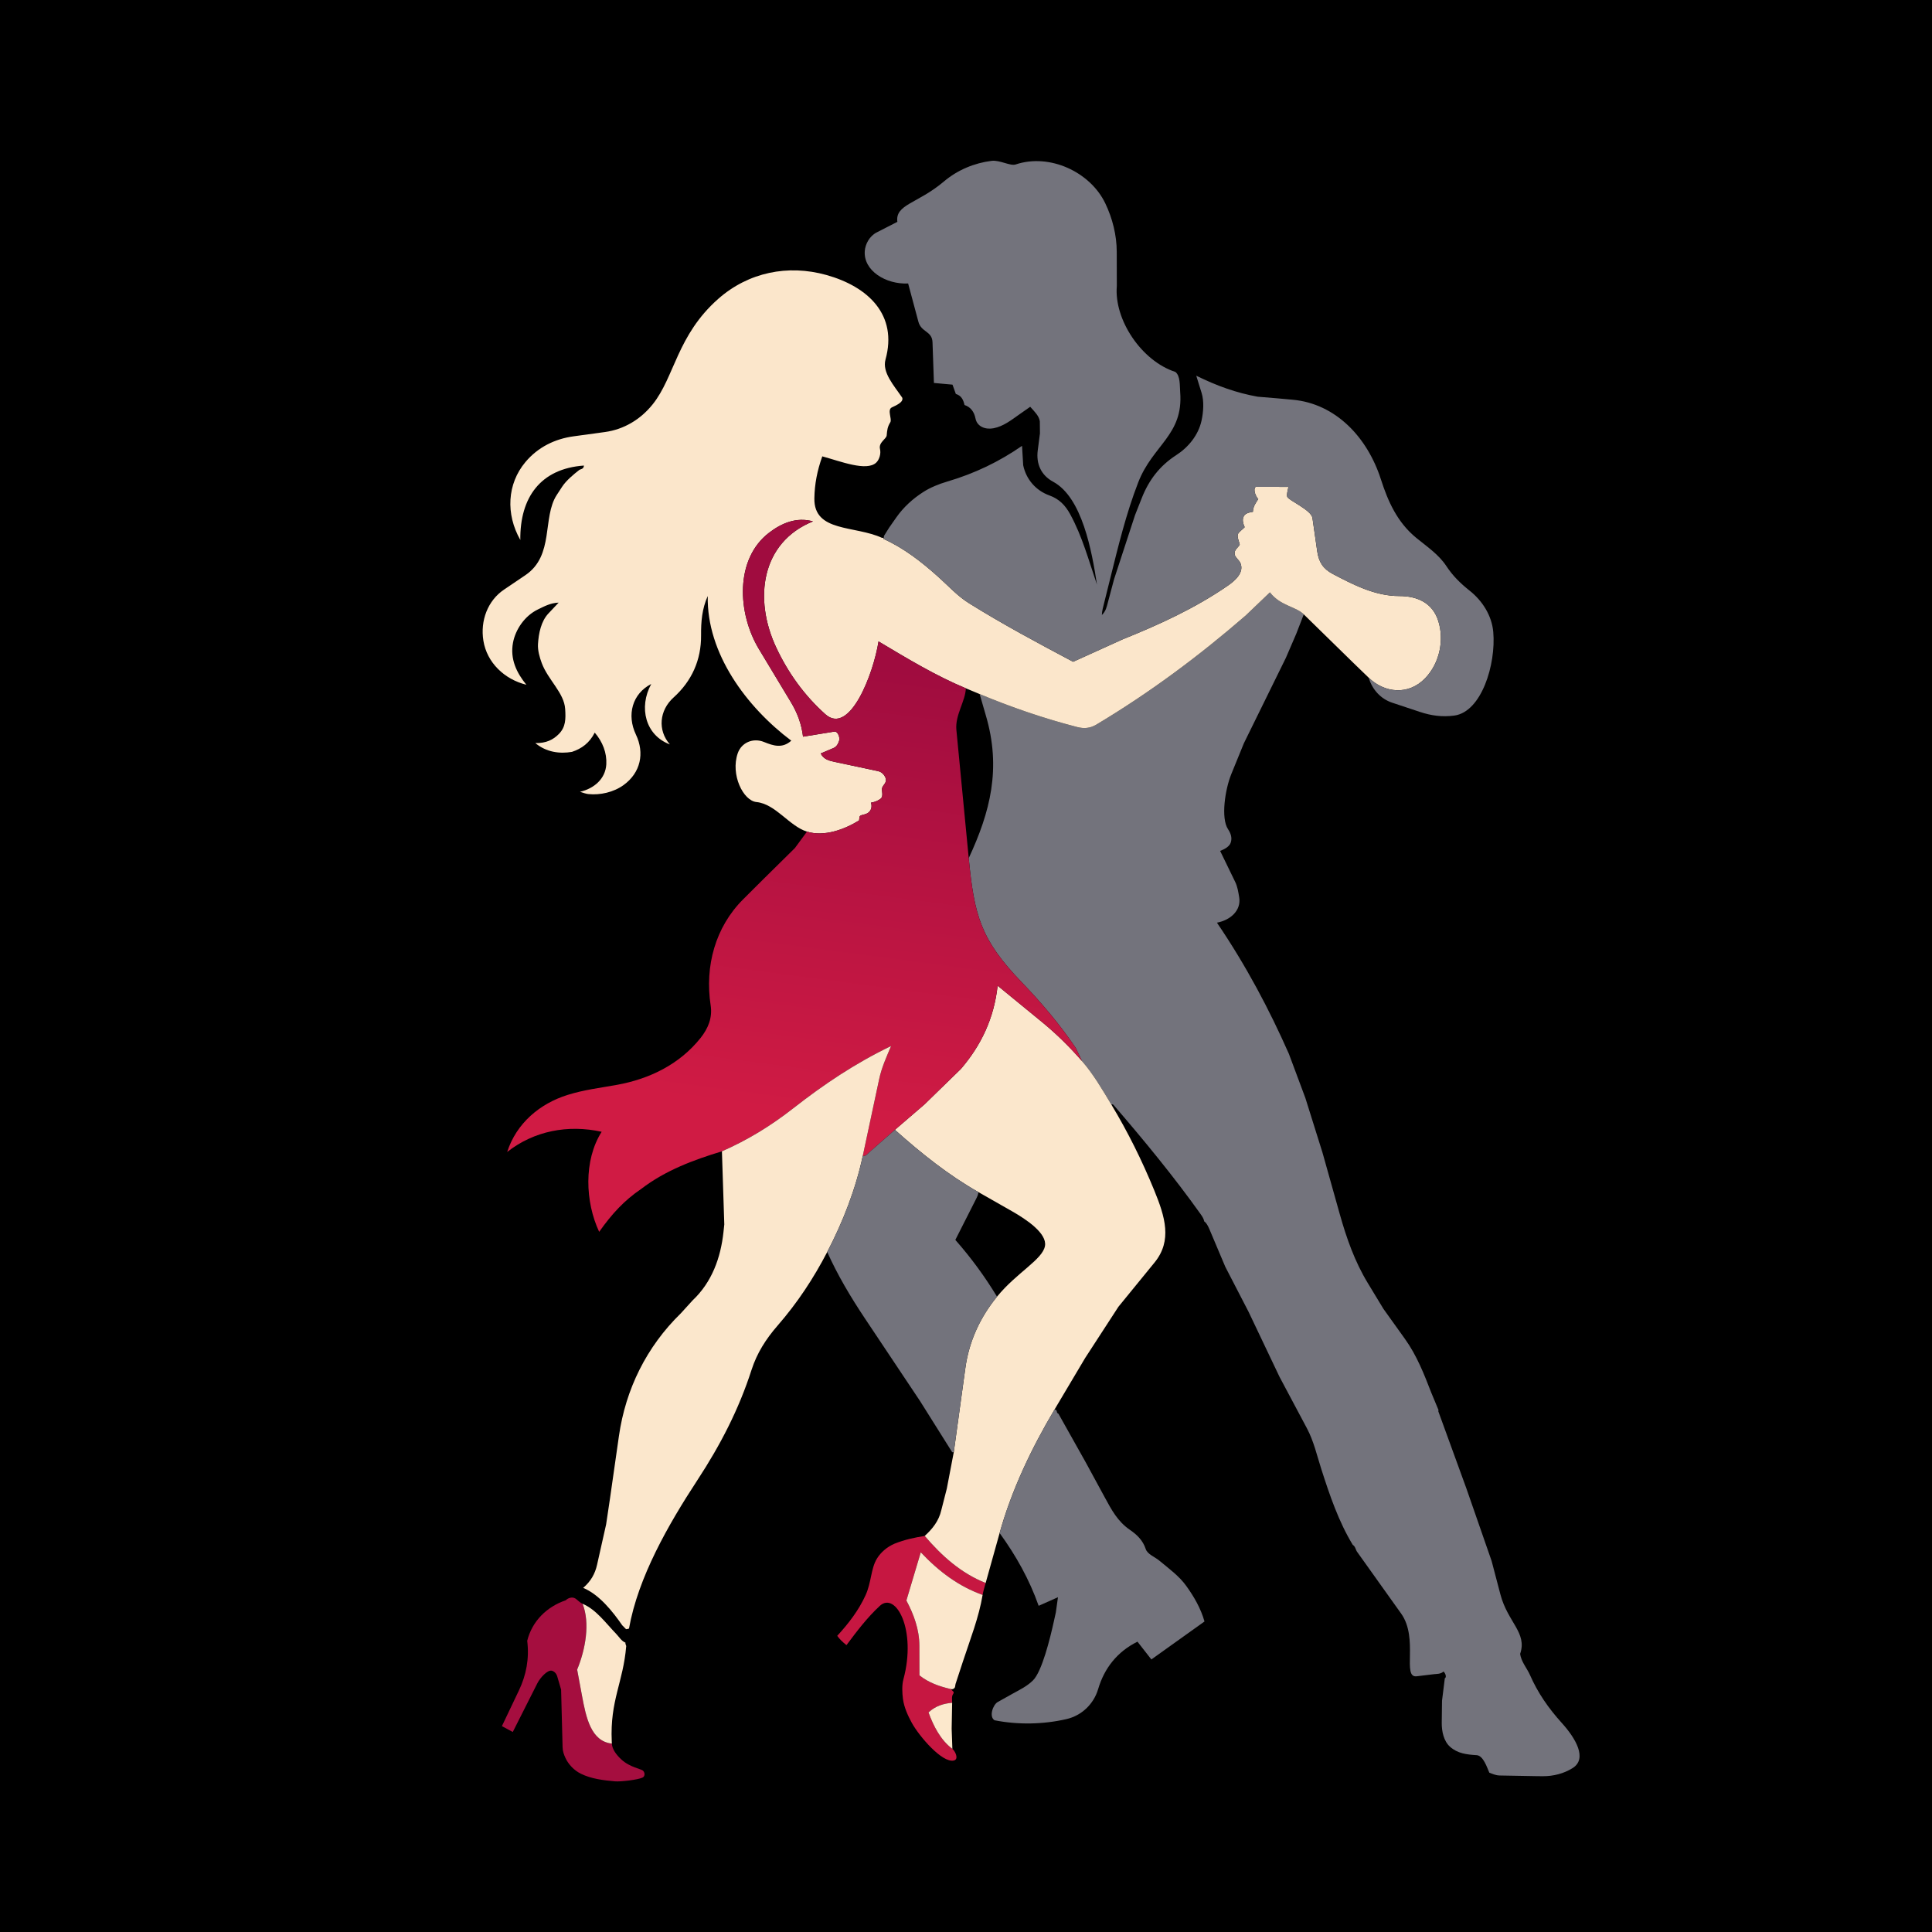
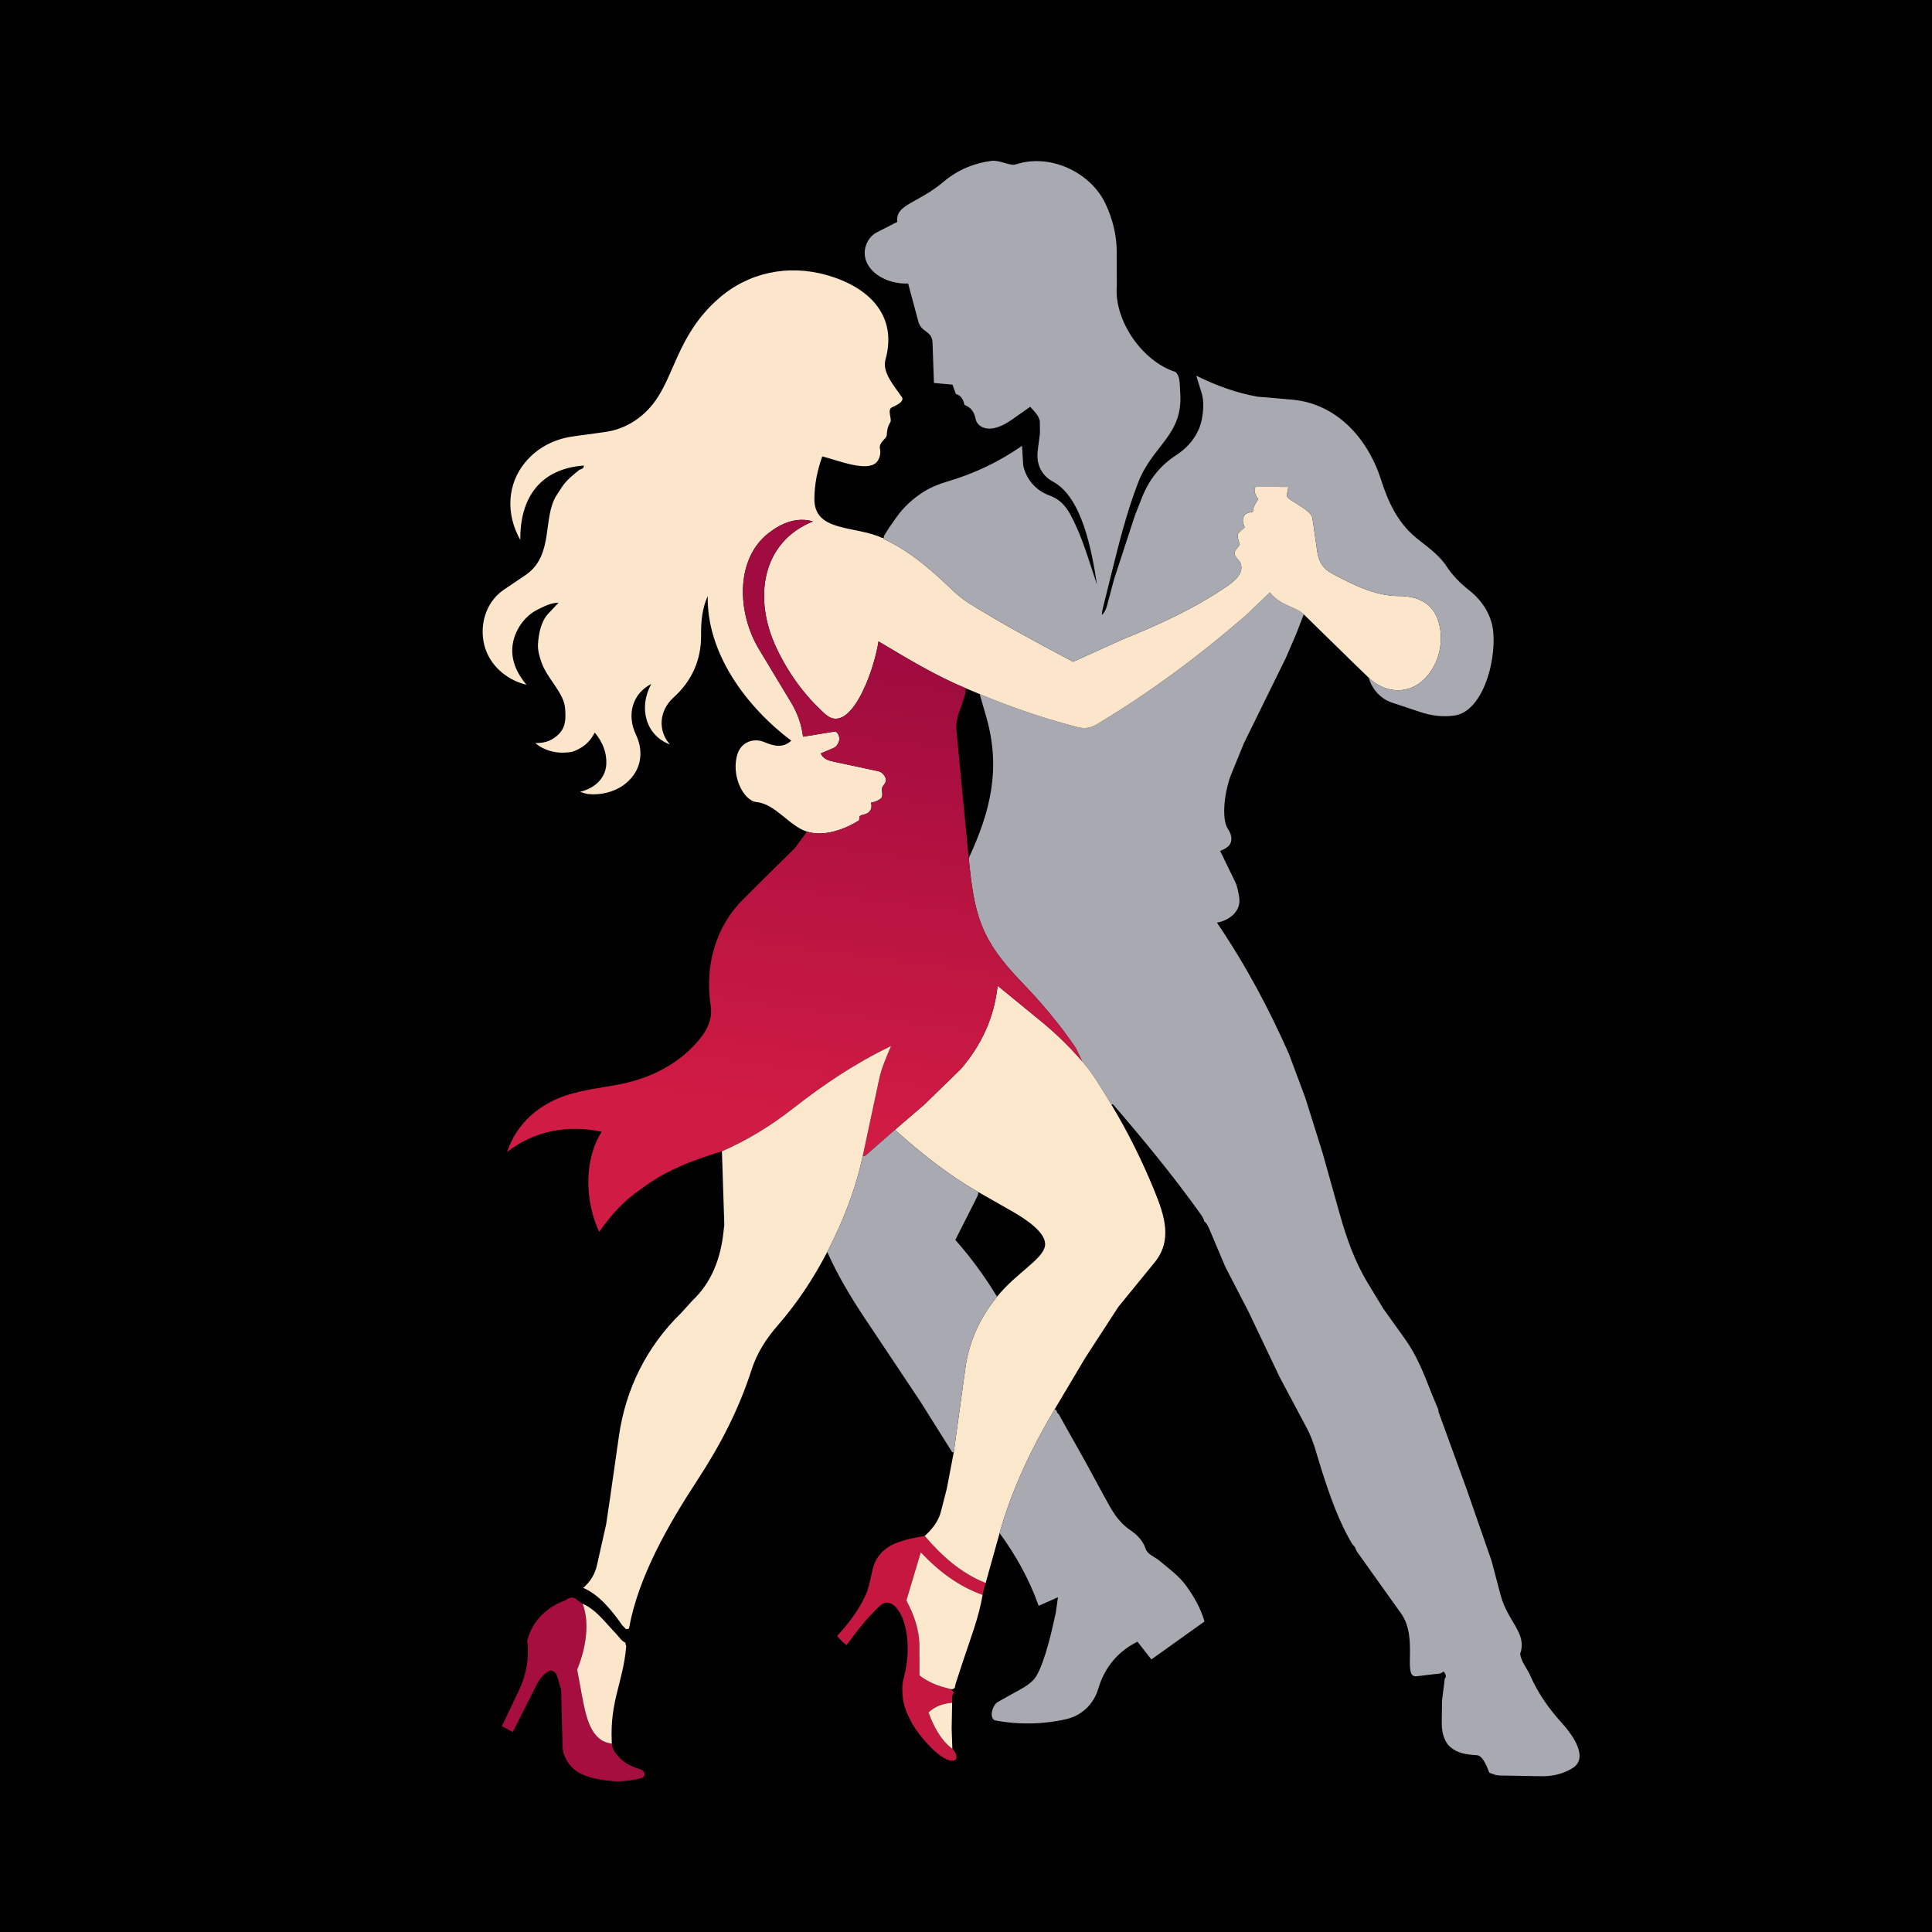
<svg xmlns="http://www.w3.org/2000/svg" viewBox="63 63 1128 1128" width="1128" height="1128">
  <defs>
    <linearGradient id="grad258" x1="543" y1="447.759" x2="500.42" y2="770.966" gradientUnits="userSpaceOnUse">
      <stop offset="0%" style="stop-color: rgb(160, 12, 63);" />
      <stop offset="81.288%" style="stop-color: rgb(208, 27, 68);" />
    </linearGradient>
  </defs>
  <rect x="63" y="63" width="1128" height="1128" fill="#000" />
-   <path d="M824.206,421.688 C824.206,421.688 819.86,432.936 819.86,432.936 C819.86,432.936 813.792,447.019 813.792,447.019 C813.792,447.019 789.223,496.997 789.223,496.997 C789.223,496.997 781.91,514.921 781.91,514.921 C778.215,523.978 775.754,540.728 779.963,547.086 C781.538,549.466 782.543,552.102 781.549,554.995 C780.831,557.087 778.492,558.606 775.379,559.816 C775.379,559.816 784.172,577.913 784.172,577.913 C785.536,580.72 785.985,583.809 786.494,586.812 C787.801,594.529 781.432,600.216 773.514,601.705 C790.721,627.061 804.108,652.47 815.525,678.302 C815.525,678.302 825.148,704.081 825.148,704.081 C825.148,704.081 835.141,735.961 835.141,735.961 C835.141,735.961 845.197,771.773 845.197,771.773 C849.231,786.137 854.02,799.633 861.565,812.082 C861.565,812.082 870.717,827.182 870.717,827.182 C870.717,827.182 883.291,844.741 883.291,844.741 C890.247,854.453 894.472,865.323 898.702,876.243 C898.702,876.243 902.871,886.262 902.871,886.262 C902.86,886.468 902.704,886.843 902.8,887.106 C902.8,887.106 919.132,931.977 919.132,931.977 C919.132,931.977 933.891,974.414 933.891,974.414 C933.891,974.414 939.044,993.999 939.044,993.999 C943.301,1010.18 954.755,1016.25 950.552,1028.56 C951.039,1033.06 954.556,1037.04 956.199,1040.78 C960.894,1051.48 967.064,1060.34 974.923,1069.03 C982.967,1077.92 989.9,1089.77 981.224,1095.26 C976.07,1098.53 969.843,1100.06 964.027,1100.03 C964.027,1100.03 960.992,1100.02 960.992,1100.02 C960.992,1100.02 938.43,1099.62 938.43,1099.62 C936.642,1099.59 934.879,1098.91 932.535,1097.97 C931.237,1095.01 929.032,1088.01 925.162,1087.76 C919.302,1087.4 914.052,1086.8 909.608,1082.86 C905.928,1079.59 904.703,1073.83 904.764,1068.82 C904.764,1068.82 904.921,1055.99 904.921,1055.99 C904.921,1055.99 906.563,1042.85 906.563,1042.85 C907.667,1042.42 907.07,1039.99 905.775,1038.92 C904.196,1040.45 901.812,1040.29 900.414,1040.45 C900.414,1040.45 890.102,1041.7 890.102,1041.7 C881.42,1042.75 891.368,1019.55 881.068,1005.1 C881.068,1005.1 855.309,968.991 855.309,968.991 C854.502,967.859 854.304,965.783 852.828,964.997 C844.55,951.344 839.398,936.157 834.474,920.821 C831.904,912.817 830.055,904.445 826.073,896.966 C826.073,896.966 810.068,866.911 810.068,866.911 C810.068,866.911 791.997,828.941 791.997,828.941 C791.997,828.941 778.383,802.606 778.383,802.606 C778.383,802.606 769.192,780.846 769.192,780.846 C768.42,779.044 767.412,776.916 766.099,776.139 C765.857,774.729 765.102,773.439 763.97,771.852 C748.122,749.634 730.997,728.867 713.101,708.08 C712.703,707.617 712.135,707.758 711.875,707.914 C706.634,699.21 701.407,690.176 694.762,682.556 C694.762,682.556 691.104,674.897 691.104,674.897 C681.682,660.985 671.15,648.547 659.482,636.434 C635.521,611.558 631.817,597.462 628.596,564.023 C641.133,537.092 647.756,511.677 638.552,480.603 C638.552,480.603 634.977,468.227 634.977,468.227 C653.259,475.839 672.057,482.342 691.792,487.455 C695.809,488.495 699.39,488.288 703.124,486.057 C734.149,467.521 762.862,446.149 790.246,422.419 C790.246,422.419 804.444,408.851 804.444,408.851 C810.61,416.807 819.409,416.994 824.206,421.688 Z " fill="#73737c" />
+   <path d="M824.206,421.688 C824.206,421.688 819.86,432.936 819.86,432.936 C819.86,432.936 813.792,447.019 813.792,447.019 C813.792,447.019 789.223,496.997 789.223,496.997 C789.223,496.997 781.91,514.921 781.91,514.921 C778.215,523.978 775.754,540.728 779.963,547.086 C781.538,549.466 782.543,552.102 781.549,554.995 C780.831,557.087 778.492,558.606 775.379,559.816 C775.379,559.816 784.172,577.913 784.172,577.913 C785.536,580.72 785.985,583.809 786.494,586.812 C787.801,594.529 781.432,600.216 773.514,601.705 C790.721,627.061 804.108,652.47 815.525,678.302 C815.525,678.302 825.148,704.081 825.148,704.081 C825.148,704.081 835.141,735.961 835.141,735.961 C835.141,735.961 845.197,771.773 845.197,771.773 C849.231,786.137 854.02,799.633 861.565,812.082 C861.565,812.082 870.717,827.182 870.717,827.182 C870.717,827.182 883.291,844.741 883.291,844.741 C890.247,854.453 894.472,865.323 898.702,876.243 C898.702,876.243 902.871,886.262 902.871,886.262 C902.86,886.468 902.704,886.843 902.8,887.106 C902.8,887.106 919.132,931.977 919.132,931.977 C919.132,931.977 933.891,974.414 933.891,974.414 C933.891,974.414 939.044,993.999 939.044,993.999 C943.301,1010.18 954.755,1016.25 950.552,1028.56 C951.039,1033.06 954.556,1037.04 956.199,1040.78 C960.894,1051.48 967.064,1060.34 974.923,1069.03 C982.967,1077.92 989.9,1089.77 981.224,1095.26 C976.07,1098.53 969.843,1100.06 964.027,1100.03 C964.027,1100.03 960.992,1100.02 960.992,1100.02 C960.992,1100.02 938.43,1099.62 938.43,1099.62 C936.642,1099.59 934.879,1098.91 932.535,1097.97 C931.237,1095.01 929.032,1088.01 925.162,1087.76 C919.302,1087.4 914.052,1086.8 909.608,1082.86 C905.928,1079.59 904.703,1073.83 904.764,1068.82 C904.764,1068.82 904.921,1055.99 904.921,1055.99 C904.921,1055.99 906.563,1042.85 906.563,1042.85 C907.667,1042.42 907.07,1039.99 905.775,1038.92 C904.196,1040.45 901.812,1040.29 900.414,1040.45 C900.414,1040.45 890.102,1041.7 890.102,1041.7 C881.42,1042.75 891.368,1019.55 881.068,1005.1 C881.068,1005.1 855.309,968.991 855.309,968.991 C854.502,967.859 854.304,965.783 852.828,964.997 C844.55,951.344 839.398,936.157 834.474,920.821 C831.904,912.817 830.055,904.445 826.073,896.966 C826.073,896.966 810.068,866.911 810.068,866.911 C810.068,866.911 791.997,828.941 791.997,828.941 C791.997,828.941 778.383,802.606 778.383,802.606 C778.383,802.606 769.192,780.846 769.192,780.846 C768.42,779.044 767.412,776.916 766.099,776.139 C765.857,774.729 765.102,773.439 763.97,771.852 C748.122,749.634 730.997,728.867 713.101,708.08 C712.703,707.617 712.135,707.758 711.875,707.914 C706.634,699.21 701.407,690.176 694.762,682.556 C694.762,682.556 691.104,674.897 691.104,674.897 C681.682,660.985 671.15,648.547 659.482,636.434 C635.521,611.558 631.817,597.462 628.596,564.023 C641.133,537.092 647.756,511.677 638.552,480.603 C638.552,480.603 634.977,468.227 634.977,468.227 C653.259,475.839 672.057,482.342 691.792,487.455 C695.809,488.495 699.39,488.288 703.124,486.057 C734.149,467.521 762.862,446.149 790.246,422.419 C790.246,422.419 804.444,408.851 804.444,408.851 C810.61,416.807 819.409,416.994 824.206,421.688 Z " fill="#a9a9b2" />
  <path d="M403.138,999.362 C407.597,1010.63 404.848,1026.01 399.97,1037.8 C399.97,1037.8 402.809,1053.09 402.809,1053.09 C405.18,1065.85 408.068,1079.69 420.232,1081 C420.389,1084.42 423.079,1087.77 425.717,1090.22 C430.879,1095.02 437.419,1095.65 438.573,1096.96 C439.631,1098.17 439.591,1100.14 438.156,1100.84 C435.576,1102.1 425.524,1103.34 421.981,1103.03 C415.283,1102.44 408.174,1101.57 402.153,1098.6 C398.187,1096.64 394.879,1093.18 393.097,1089.3 C392.251,1087.46 391.528,1085.51 391.467,1083.14 C391.467,1083.14 390.603,1049.48 390.603,1049.48 C390.603,1049.48 388.34,1041.77 388.34,1041.77 C387.833,1040.05 386.643,1038.85 385.22,1038.46 C382.761,1037.77 378.421,1042.46 376.736,1045.79 C376.736,1045.79 362.382,1074.23 362.382,1074.23 C362.382,1074.23 356.038,1070.8 356.038,1070.8 C356.038,1070.8 365.955,1050 365.955,1050 C370.276,1040.94 372.095,1031.35 370.815,1020.97 C373.684,1009.47 382.239,1001.1 393.291,997.332 C394.741,995.895 397.17,995.161 398.956,996.304 C400.187,997.092 401.446,998.642 403.138,999.362 Z " fill="rgb(165,14,63)" />
  <path d="M602.896,959.758 C612.776,971.347 624.058,981.507 638.473,987.235 C637.898,989.289 637.018,992.24 636.696,994.191 C622.812,989.236 611.319,980.677 600.595,969.323 C600.595,969.323 592.194,997.461 592.194,997.461 C596.494,1005.53 599.768,1014.31 599.79,1023.99 C599.79,1023.99 599.828,1041.18 599.828,1041.18 C605.33,1045.54 611.681,1047.66 618.071,1049.15 C618.071,1049.15 619.8,1050.87 619.8,1050.87 C619.811,1051.17 619.749,1051.65 619.59,1051.87 C618.422,1053.45 618.942,1055.49 618.911,1057.16 C614.079,1057.6 609.364,1058.87 605.107,1062.79 C608.049,1070.87 612.207,1078.97 619.045,1084.09 C620.601,1085.25 623.032,1090.1 619.937,1090.87 C613.197,1092.53 599.728,1076.82 595.346,1068.86 C593.033,1064.66 590.841,1059.77 590.199,1054.97 C589.733,1051.49 589.512,1046.95 590.46,1043.45 C598.283,1014.53 585.972,991.937 576.641,1000.62 C569.211,1007.54 563.37,1015.27 557.212,1023.52 C554.952,1021.68 553.283,1020.14 551.824,1018.08 C558.521,1010.76 564.307,1003.26 568.37,994.344 C571.801,986.819 571.418,978.817 575.012,972.974 C577.293,969.267 580.867,966.189 585.269,964.28 C591.175,961.9 597.155,960.657 602.896,959.758 Z " fill="rgb(198,23,65)" />
  <path d="M578.057,377.075 C578.358,376.858 579.048,376.98 578.771,377.606 C590.603,382.93 600.932,390.907 611.031,399.995 C616.981,405.349 622.035,410.998 628.861,415.256 C648.71,427.637 669.034,438.486 689.557,449.373 C689.557,449.373 718.329,436.336 718.329,436.336 C739.877,427.646 760.615,418.204 779.843,404.96 C784.427,401.803 789.414,397.166 787.261,391.841 C786.532,390.037 784.061,388.341 783.831,386.554 C783.503,384.008 785.78,382.84 786.821,381.011 C786.636,379.575 785.026,376.373 785.823,374.732 C786.432,373.478 788.474,372.121 789.703,370.805 C788.836,368.709 787.94,366.221 789.418,364.035 C790.416,362.56 792.842,362.021 794.514,361.817 C794.507,358.845 796.369,356.285 797.646,354.397 C796.266,353.033 794.401,348.806 796.119,347.251 C796.119,347.251 815.25,347.279 815.25,347.279 C814.737,349.898 814.153,351.564 814.56,353.051 C815.09,354.988 828.608,360.763 829.274,365.409 C829.274,365.409 832.069,384.907 832.069,384.907 C832.968,391.179 835.528,395.135 841.07,398.059 C853.113,404.412 865.884,411.003 879.953,410.999 C890.349,410.996 899.328,414.836 902.73,425.495 C906.328,436.768 903.507,450.215 895.128,458.949 C885.442,469.046 871.512,467.751 862.129,458.686 C862.129,458.686 853.575,450.423 853.575,450.423 C853.575,450.423 824.206,421.688 824.206,421.688 C819.409,416.994 810.61,416.807 804.444,408.851 C804.444,408.851 790.246,422.419 790.246,422.419 C762.862,446.149 734.149,467.521 703.124,486.057 C699.39,488.288 695.809,488.495 691.792,487.455 C672.057,482.342 653.259,475.839 634.977,468.227 C634.977,468.227 626.922,464.873 626.922,464.873 C609.374,457.567 593.145,447.751 575.932,437.485 C572.988,456.328 559.1,492.739 544.854,479.985 C532.661,469.068 523.128,455.862 516.169,440.982 C502.902,412.615 507.388,379.65 537.67,367.41 C527.99,364.695 519.256,368.469 511.953,374.084 C492.004,389.419 493.472,421.014 506.106,441.986 C506.106,441.986 524.812,473.038 524.812,473.038 C528.56,479.259 530.983,485.807 531.854,493.118 C531.854,493.118 550.014,490.16 550.014,490.16 C552.249,489.796 553.487,493.736 552.945,495.412 C552.469,496.885 551.684,498.873 549.644,499.739 C549.644,499.739 542.178,502.91 542.178,502.91 C543.787,506.269 546.92,507.106 550.104,507.784 C550.104,507.784 575.686,513.235 575.686,513.235 C578.201,513.771 579.658,515.966 580.115,517.462 C580.907,520.058 578.522,521.165 577.98,523.168 C577.596,524.587 579.042,527.93 577.112,529.358 C575.847,530.294 574.132,531.245 571.544,531.617 C572.63,535.314 570.692,537.803 567.607,538.511 C566.56,538.752 565.514,538.988 565.024,539.504 C564.723,539.821 564.712,541.414 564.58,542.002 C555.994,547.325 544.164,551.659 534.155,548.541 C523.798,545.315 515.849,532.395 504.649,531.273 C496.961,530.503 489.42,515.31 493.721,502.823 C495.896,496.511 502.704,493.618 509.092,496.221 C514.565,498.452 519.777,500.111 524.989,495.448 C498.926,475.851 475.537,444.533 476.214,410.99 C472.86,418.458 472.259,425.996 472.326,433.926 C472.449,448.423 466.811,460.727 456.276,470.218 C447.941,477.728 446.856,489.356 454.097,497.621 C439.856,492.323 435.739,476.059 443.231,462.337 C432.149,468.025 428.809,480.385 434.28,491.879 C439.427,502.692 437.075,514.108 427.081,521.355 C421.286,525.556 413.424,527.337 406.513,526.616 C405.478,526.508 403.647,526.001 401.638,525.293 C409.876,523.396 416.511,517.699 416.99,509.248 C417.369,502.561 414.847,496.125 410.24,490.733 C407.159,496.822 402.57,500.125 396.94,501.978 C389.828,503.196 381.976,502.23 375.545,496.839 C381.889,496.982 385.979,494.893 389.272,491.56 C393.329,487.455 393.35,482.733 392.976,476.947 C392.365,467.492 382.975,459.969 379.306,450.152 C378.053,446.802 376.88,442.639 377.103,439.054 C377.499,432.698 378.91,425.712 383.215,421.152 C383.215,421.152 389.173,414.839 389.173,414.839 C384.33,415.03 380.789,417.029 377.101,418.801 C369.35,422.524 363.941,430.553 362.508,438.277 C360.745,447.781 364.581,455.78 370.323,462.796 C357.491,459.636 347.275,449.846 345.225,437.076 C343.339,425.333 347.769,413.668 357.246,407.261 C357.246,407.261 369.749,398.809 369.749,398.809 C386.755,387.313 379.484,365.142 388.071,351.974 C388.071,351.974 391.158,347.24 391.158,347.24 C393.586,343.516 397.892,339.977 401.168,337.417 C401.911,336.837 403.816,337.021 403.925,334.815 C378.572,336.611 366.508,353.453 366.791,378.253 C358.159,363.088 359.104,345.522 369.744,332.808 C377.129,323.984 387.105,319.224 397.887,317.748 C397.887,317.748 416.213,315.238 416.213,315.238 C427.285,313.722 436.997,307.888 444.068,299.068 C456.904,283.057 458.237,258.767 482.351,237.485 C499.982,221.926 523.07,217.301 545.422,223.532 C570.018,230.388 587.199,246.907 580.007,272.902 C577.917,280.459 584.98,288.128 589.784,295.212 C590.692,297.915 585.836,299.801 583.685,300.875 C580.835,302.298 583.962,307.673 582.799,309.556 C581.127,312.261 580.961,314.148 580.697,317.215 C580.517,319.314 575.856,321.304 576.787,325.151 C577.476,327.997 576.324,331.474 574.56,333.113 C568.874,338.394 553.791,332.35 543.097,329.447 C540.101,337.832 538.601,345.697 538.468,353.972 C538.148,373.891 562.06,369.648 578.057,377.075 Z " fill="rgb(251,230,203)" />
  <path d="M694.762,682.556 C701.407,690.176 706.634,699.21 711.875,707.914 C721.414,723.753 729.713,740.415 736.909,757.985 C743.203,773.351 747.525,787.318 737.092,800.103 C737.092,800.103 715.994,825.956 715.994,825.956 C715.994,825.956 696.563,855.875 696.563,855.875 C696.563,855.875 678.724,885.894 678.724,885.894 C665.337,908.423 653.744,932.598 646.627,958.062 C646.627,958.062 638.473,987.235 638.473,987.235 C624.058,981.507 612.776,971.347 602.896,959.758 C607.391,955.662 611.134,951.064 612.589,944.681 C612.589,944.681 615.809,932.07 615.809,932.07 C615.809,932.07 619.864,910.858 619.864,910.858 C619.864,910.858 626.629,861.739 626.629,861.739 C628.81,845.903 635.37,831.992 645.112,820.056 C656.608,805.969 671.747,798.393 673.112,790.435 C674.369,783.113 662.404,775.043 653.824,770.161 C653.824,770.161 634.189,758.986 634.189,758.986 C616.734,749.052 600.988,736.495 585.489,722.657 C585.489,722.657 602.777,707.792 602.777,707.792 C602.777,707.792 624.08,687.036 624.08,687.036 C635.943,673.18 643.386,657.47 645.467,638.502 C645.467,638.502 671.324,659.683 671.324,659.683 C679.989,666.782 687.668,674.421 694.762,682.556 Z " fill="rgb(251,231,204)" />
  <path d="M626.922,464.873 C626.661,472.332 620.556,480.559 621.381,489.127 C621.381,489.127 628.596,564.023 628.596,564.023 C631.817,597.462 635.521,611.558 659.482,636.434 C671.15,648.547 681.682,660.985 691.104,674.897 C691.104,674.897 694.762,682.556 694.762,682.556 C687.668,674.421 679.989,666.782 671.324,659.683 C671.324,659.683 645.467,638.502 645.467,638.502 C643.386,657.47 635.943,673.18 624.08,687.036 C624.08,687.036 602.777,707.792 602.777,707.792 C602.777,707.792 585.489,722.657 585.489,722.657 C585.489,722.657 570.627,735.685 570.627,735.685 C569.385,736.773 568.39,738.205 566.719,737.905 C566.719,737.905 576.277,693.159 576.277,693.159 C577.762,686.209 580.432,680.445 583.259,673.717 C562.204,683.871 544.058,696.066 526.058,710.142 C512.746,720.552 499.362,728.654 484.499,735.203 C468.117,740.158 451.52,746.287 437.307,757.194 C427.486,763.85 420.244,771.709 412.829,782.213 C404.643,764.769 403.663,740.5 414.278,723.788 C394.587,719.486 374.862,723.22 359.102,735.59 C364.569,718.71 378.192,707.386 394.258,702.312 C403.912,699.264 413.402,698.172 423.275,696.376 C442.4,692.896 459.799,684.325 471.962,669.095 C476.484,663.432 479.023,657.228 477.916,649.978 C474.415,627.05 480.653,604.25 496.914,588.041 C496.914,588.041 508.577,576.414 508.577,576.414 C508.577,576.414 527.095,558.143 527.095,558.143 C527.095,558.143 534.155,548.541 534.155,548.541 C544.164,551.659 555.994,547.325 564.58,542.002 C564.712,541.414 564.723,539.821 565.024,539.504 C565.514,538.988 566.56,538.752 567.607,538.511 C570.692,537.803 572.63,535.314 571.544,531.617 C574.132,531.245 575.847,530.294 577.112,529.358 C579.042,527.93 577.596,524.587 577.98,523.168 C578.522,521.165 580.907,520.058 580.115,517.462 C579.658,515.966 578.201,513.771 575.686,513.235 C575.686,513.235 550.104,507.784 550.104,507.784 C546.92,507.106 543.787,506.269 542.178,502.91 C542.178,502.91 549.644,499.739 549.644,499.739 C551.684,498.873 552.469,496.885 552.945,495.412 C553.487,493.736 552.249,489.796 550.014,490.16 C550.014,490.16 531.854,493.118 531.854,493.118 C530.983,485.807 528.56,479.259 524.812,473.038 C524.812,473.038 506.106,441.986 506.106,441.986 C493.472,421.014 492.004,389.419 511.953,374.084 C519.256,368.469 527.99,364.695 537.67,367.41 C507.388,379.65 502.902,412.615 516.169,440.982 C523.128,455.862 532.661,469.068 544.854,479.985 C559.1,492.739 572.988,456.328 575.932,437.485 C593.145,447.751 609.374,457.567 626.922,464.873 Z " fill="url(#grad258)" />
  <path d="M566.719,737.905 C562.55,757.424 555.149,776.341 545.977,793.98 C538.036,809.252 528.706,823.497 516.984,836.97 C510.191,844.777 504.949,852.992 501.788,862.8 C494.348,885.892 483.637,906.622 470.242,927.074 C453.179,953.127 435.552,983.893 430.241,1013.83 C429.571,1014.11 428.716,1014.16 428.517,1014.19 C428.517,1014.19 426.278,1011.91 426.278,1011.91 C420.855,1004.07 412.842,993.9 403.477,990.087 C408.005,986.196 410.415,981.851 411.596,976.59 C411.596,976.59 416.883,953.037 416.883,953.037 C416.883,953.037 419.128,938.018 419.128,938.018 C419.128,938.018 424.366,901.403 424.366,901.403 C428.272,874.106 440.441,849.343 460.522,829.763 C460.522,829.763 467.344,822.265 467.344,822.265 C478.658,811.608 483.784,797.329 485.402,782.335 C485.402,782.335 485.882,777.892 485.882,777.892 C485.882,777.892 484.499,735.203 484.499,735.203 C499.362,728.654 512.746,720.552 526.058,710.142 C544.058,696.066 562.204,683.871 583.259,673.717 C580.432,680.445 577.762,686.209 576.277,693.159 C576.277,693.159 566.719,737.905 566.719,737.905 Z " fill="rgb(251,231,204)" />
  <path d="M422.872,1017.06 C424.498,1018.74 425.801,1021.13 428.215,1022.09 C427.94,1022.67 428.562,1023.55 428.614,1024.08 C426.891,1045.2 419.075,1055.78 420.173,1079.7 C420.173,1079.7 420.232,1081 420.232,1081 C408.068,1079.69 405.18,1065.85 402.809,1053.09 C402.809,1053.09 399.97,1037.8 399.97,1037.8 C404.848,1026.01 407.597,1010.63 403.138,999.362 C411.122,1002.76 416.698,1010.68 422.872,1017.06 Z " fill="rgb(251,230,203)" />
  <path d="M636.696,994.191 C634.533,1007.27 629.532,1019.87 625.206,1033.05 C625.206,1033.05 620.923,1046.1 620.923,1046.1 C620.619,1047.03 620.852,1047.97 620.182,1048.62 C619.588,1049.19 618.974,1049.41 618.071,1049.15 C611.681,1047.66 605.33,1045.54 599.828,1041.18 C599.828,1041.18 599.79,1023.99 599.79,1023.99 C599.768,1014.31 596.494,1005.53 592.194,997.461 C592.194,997.461 600.595,969.323 600.595,969.323 C611.319,980.677 622.812,989.236 636.696,994.191 Z " fill="rgb(251,231,204)" />
  <path d="M618.911,1057.16 C618.911,1057.16 618.627,1072.31 618.627,1072.31 C618.627,1072.31 619.045,1084.09 619.045,1084.09 C612.207,1078.97 608.049,1070.87 605.107,1062.79 C609.364,1058.87 614.079,1057.6 618.911,1057.16 Z " fill="rgb(252,232,204)" />
-   <path d="M680.981,888.42 C680.981,888.42 696.913,916.813 696.913,916.813 C696.913,916.813 707.898,937.022 707.898,937.022 C712.013,944.593 715.545,951.324 722.772,956.26 C726.797,959.01 730.303,962.366 731.951,967.441 C732.932,970.464 737.335,972.055 739.76,974.084 C745.386,978.791 751.433,983.111 755.586,988.929 C760.128,995.231 764.06,1002.01 766.246,1009.7 C766.246,1009.7 735.224,1031.87 735.224,1031.87 C735.224,1031.87 727.111,1021.49 727.111,1021.49 C715.227,1027.38 707.742,1037.04 704.142,1049.2 C701.574,1057.87 694.583,1064.65 685.605,1066.71 C672.048,1069.82 657.389,1070.1 643.661,1067.38 C640.259,1065.23 642.769,1058.27 645.516,1056.73 C645.516,1056.73 654.013,1051.98 654.013,1051.98 C658,1049.74 662.493,1047.67 666.1,1044.11 C671.384,1038.9 676.127,1019.45 678.217,1010 C678.217,1010 679.448,1004.44 679.448,1004.44 C679.448,1004.44 680.694,995.544 680.694,995.544 C680.694,995.544 669.418,1000.55 669.418,1000.55 C664.009,985.192 656.203,971.259 646.627,958.062 C653.744,932.598 665.337,908.423 678.724,885.894 C680.737,886.187 679.397,887.854 680.981,888.42 Z " fill="#73737c" />
-   <path d="M641.95,156.913 C646.719,156.323 652.822,160.081 656.018,159.012 C675.814,152.391 699.508,163.346 708.315,181.706 C712.55,190.537 714.989,200.361 715.011,209.986 C715.011,209.986 715.057,230.018 715.057,230.018 C713.391,249.696 729.506,273.784 749.231,280.146 C752.224,282.457 751.757,288.223 752.051,291.956 C754.029,317.055 736.084,322.627 727.527,344.703 C720.499,362.835 715.908,381.833 711.162,400.923 C711.162,400.923 707.686,414.902 707.686,414.902 C707.129,417.145 706.386,419.666 706.321,422.082 C708.706,419.81 709.186,417.164 709.774,414.962 C709.774,414.962 713.469,401.12 713.469,401.12 C713.469,401.12 725.69,363.748 725.69,363.748 C725.69,363.748 729.629,353.775 729.629,353.775 C733.787,343.245 740.081,334.971 749.752,328.724 C756.863,324.13 762.646,317.062 764.504,308.649 C765.642,303.495 766.045,297.207 764.578,292.481 C764.578,292.481 761.436,282.362 761.436,282.362 C773.701,288.389 784.889,292.377 797.296,294.618 C797.296,294.618 808.277,295.525 808.277,295.525 C808.277,295.525 817.737,296.384 817.737,296.384 C842.835,298.664 861.344,318.291 869.238,342.86 C873.377,355.743 878.797,367.972 889.925,377.062 C896.118,382.121 903.006,386.743 907.425,393.455 C911.25,399.266 915.574,403.517 921.133,407.934 C928.561,413.836 934.014,422.472 934.843,431.997 C936.491,450.908 927.989,478.626 912.105,480.786 C905.075,481.742 898.553,480.82 892.131,478.687 C892.131,478.687 875.802,473.263 875.802,473.263 C868.974,470.995 864.084,465.377 862.129,458.686 C871.512,467.751 885.442,469.046 895.128,458.949 C903.507,450.215 906.328,436.768 902.73,425.495 C899.328,414.836 890.349,410.996 879.953,410.999 C865.884,411.003 853.113,404.412 841.07,398.059 C835.528,395.135 832.968,391.179 832.069,384.907 C832.069,384.907 829.274,365.409 829.274,365.409 C828.608,360.763 815.09,354.988 814.56,353.051 C814.153,351.564 814.737,349.898 815.25,347.279 C815.25,347.279 796.119,347.251 796.119,347.251 C794.401,348.806 796.266,353.033 797.646,354.397 C796.369,356.285 794.507,358.845 794.514,361.817 C792.842,362.021 790.416,362.56 789.418,364.035 C787.94,366.221 788.836,368.709 789.703,370.805 C788.474,372.121 786.432,373.478 785.823,374.732 C785.026,376.373 786.636,379.575 786.821,381.011 C785.78,382.84 783.503,384.008 783.831,386.554 C784.061,388.341 786.532,390.037 787.261,391.841 C789.414,397.166 784.427,401.803 779.843,404.96 C760.615,418.204 739.877,427.646 718.329,436.336 C718.329,436.336 689.557,449.373 689.557,449.373 C669.034,438.486 648.71,427.637 628.861,415.256 C622.035,410.998 616.981,405.349 611.031,399.995 C600.932,390.907 590.603,382.93 578.771,377.606 C579.06,376.904 579.136,376.285 579.04,376.008 C579.04,376.008 582.151,371.032 582.151,371.032 C582.151,371.032 586.301,365.116 586.301,365.116 C590.483,359.154 595.917,354.177 602.111,350.226 C606.108,347.676 610.948,345.654 616.093,344.141 C632.216,339.401 646.534,332.446 659.717,323.305 C659.717,323.305 660.397,334.649 660.397,334.649 C662.121,342.897 667.801,349.417 675.7,352.259 C681.426,354.319 684.984,358.017 687.838,363.256 C694.91,376.237 698.52,389.821 703.463,404.293 C700.487,384.7 694.82,353.4 677.866,344.257 C670.84,340.468 667.872,333.807 668.89,325.961 C668.89,325.961 670.179,316.013 670.179,316.013 C670.179,316.013 670.101,308.962 670.101,308.962 C669.599,305.855 667.461,303.819 664.494,300.497 C664.494,300.497 658.019,305.036 658.019,305.036 C653.444,308.242 648.888,311.914 643.067,313.037 C638.307,313.955 633.48,312.064 632.556,307.372 C631.785,303.451 629.724,300.646 626.129,299.46 C625.413,296.231 624.213,293.976 621.068,293.012 C621.068,293.012 619.119,287.574 619.119,287.574 C619.119,287.574 608.276,286.595 608.276,286.595 C608.276,286.595 607.446,262.834 607.446,262.834 C607.214,256.186 600.882,257.093 599.205,250.842 C599.205,250.842 593.215,228.511 593.215,228.511 C580.249,229.147 567.037,221.071 567.897,209.554 C568.193,205.581 570.613,200.874 574.835,198.712 C574.835,198.712 586.92,192.522 586.92,192.522 C585.56,182.242 598.74,181.969 614.072,168.985 C622.2,162.102 632.077,158.136 641.95,156.913 Z " fill="#73737c" />
-   <path d="M634.189,758.986 C634.247,760.242 633.648,761.506 632.907,762.967 C632.907,762.967 620.776,786.912 620.776,786.912 C630.152,797.561 638.045,808.416 645.112,820.056 C635.37,831.992 628.81,845.903 626.629,861.739 C626.629,861.739 619.864,910.858 619.864,910.858 C619.864,910.858 618.945,910.889 618.945,910.889 C618.945,910.889 600.147,880.97 600.147,880.97 C600.147,880.97 568.092,832.932 568.092,832.932 C559.532,820.105 552.038,807.488 545.977,793.98 C555.149,776.341 562.55,757.424 566.719,737.905 C568.39,738.205 569.385,736.773 570.627,735.685 C570.627,735.685 585.489,722.657 585.489,722.657 C600.988,736.495 616.734,749.052 634.189,758.986 Z " fill="#73737c" />
+   <path d="M680.981,888.42 C680.981,888.42 696.913,916.813 696.913,916.813 C696.913,916.813 707.898,937.022 707.898,937.022 C712.013,944.593 715.545,951.324 722.772,956.26 C726.797,959.01 730.303,962.366 731.951,967.441 C732.932,970.464 737.335,972.055 739.76,974.084 C745.386,978.791 751.433,983.111 755.586,988.929 C760.128,995.231 764.06,1002.01 766.246,1009.7 C766.246,1009.7 735.224,1031.87 735.224,1031.87 C735.224,1031.87 727.111,1021.49 727.111,1021.49 C715.227,1027.38 707.742,1037.04 704.142,1049.2 C701.574,1057.87 694.583,1064.65 685.605,1066.71 C672.048,1069.82 657.389,1070.1 643.661,1067.38 C640.259,1065.23 642.769,1058.27 645.516,1056.73 C645.516,1056.73 654.013,1051.98 654.013,1051.98 C658,1049.74 662.493,1047.67 666.1,1044.11 C671.384,1038.9 676.127,1019.45 678.217,1010 C678.217,1010 679.448,1004.44 679.448,1004.44 C679.448,1004.44 680.694,995.544 680.694,995.544 C680.694,995.544 669.418,1000.55 669.418,1000.55 C664.009,985.192 656.203,971.259 646.627,958.062 C653.744,932.598 665.337,908.423 678.724,885.894 C680.737,886.187 679.397,887.854 680.981,888.42 Z " fill="#a9a9b2" />
+   <path d="M641.95,156.913 C646.719,156.323 652.822,160.081 656.018,159.012 C675.814,152.391 699.508,163.346 708.315,181.706 C712.55,190.537 714.989,200.361 715.011,209.986 C715.011,209.986 715.057,230.018 715.057,230.018 C713.391,249.696 729.506,273.784 749.231,280.146 C752.224,282.457 751.757,288.223 752.051,291.956 C754.029,317.055 736.084,322.627 727.527,344.703 C720.499,362.835 715.908,381.833 711.162,400.923 C711.162,400.923 707.686,414.902 707.686,414.902 C707.129,417.145 706.386,419.666 706.321,422.082 C708.706,419.81 709.186,417.164 709.774,414.962 C709.774,414.962 713.469,401.12 713.469,401.12 C713.469,401.12 725.69,363.748 725.69,363.748 C725.69,363.748 729.629,353.775 729.629,353.775 C733.787,343.245 740.081,334.971 749.752,328.724 C756.863,324.13 762.646,317.062 764.504,308.649 C765.642,303.495 766.045,297.207 764.578,292.481 C764.578,292.481 761.436,282.362 761.436,282.362 C773.701,288.389 784.889,292.377 797.296,294.618 C797.296,294.618 808.277,295.525 808.277,295.525 C808.277,295.525 817.737,296.384 817.737,296.384 C842.835,298.664 861.344,318.291 869.238,342.86 C873.377,355.743 878.797,367.972 889.925,377.062 C896.118,382.121 903.006,386.743 907.425,393.455 C911.25,399.266 915.574,403.517 921.133,407.934 C928.561,413.836 934.014,422.472 934.843,431.997 C936.491,450.908 927.989,478.626 912.105,480.786 C905.075,481.742 898.553,480.82 892.131,478.687 C892.131,478.687 875.802,473.263 875.802,473.263 C868.974,470.995 864.084,465.377 862.129,458.686 C871.512,467.751 885.442,469.046 895.128,458.949 C903.507,450.215 906.328,436.768 902.73,425.495 C899.328,414.836 890.349,410.996 879.953,410.999 C865.884,411.003 853.113,404.412 841.07,398.059 C835.528,395.135 832.968,391.179 832.069,384.907 C832.069,384.907 829.274,365.409 829.274,365.409 C828.608,360.763 815.09,354.988 814.56,353.051 C814.153,351.564 814.737,349.898 815.25,347.279 C815.25,347.279 796.119,347.251 796.119,347.251 C794.401,348.806 796.266,353.033 797.646,354.397 C796.369,356.285 794.507,358.845 794.514,361.817 C792.842,362.021 790.416,362.56 789.418,364.035 C787.94,366.221 788.836,368.709 789.703,370.805 C788.474,372.121 786.432,373.478 785.823,374.732 C785.026,376.373 786.636,379.575 786.821,381.011 C785.78,382.84 783.503,384.008 783.831,386.554 C784.061,388.341 786.532,390.037 787.261,391.841 C789.414,397.166 784.427,401.803 779.843,404.96 C760.615,418.204 739.877,427.646 718.329,436.336 C718.329,436.336 689.557,449.373 689.557,449.373 C669.034,438.486 648.71,427.637 628.861,415.256 C622.035,410.998 616.981,405.349 611.031,399.995 C600.932,390.907 590.603,382.93 578.771,377.606 C579.06,376.904 579.136,376.285 579.04,376.008 C579.04,376.008 582.151,371.032 582.151,371.032 C582.151,371.032 586.301,365.116 586.301,365.116 C590.483,359.154 595.917,354.177 602.111,350.226 C606.108,347.676 610.948,345.654 616.093,344.141 C632.216,339.401 646.534,332.446 659.717,323.305 C659.717,323.305 660.397,334.649 660.397,334.649 C662.121,342.897 667.801,349.417 675.7,352.259 C681.426,354.319 684.984,358.017 687.838,363.256 C694.91,376.237 698.52,389.821 703.463,404.293 C700.487,384.7 694.82,353.4 677.866,344.257 C670.84,340.468 667.872,333.807 668.89,325.961 C668.89,325.961 670.179,316.013 670.179,316.013 C670.179,316.013 670.101,308.962 670.101,308.962 C669.599,305.855 667.461,303.819 664.494,300.497 C664.494,300.497 658.019,305.036 658.019,305.036 C653.444,308.242 648.888,311.914 643.067,313.037 C638.307,313.955 633.48,312.064 632.556,307.372 C631.785,303.451 629.724,300.646 626.129,299.46 C625.413,296.231 624.213,293.976 621.068,293.012 C621.068,293.012 619.119,287.574 619.119,287.574 C619.119,287.574 608.276,286.595 608.276,286.595 C608.276,286.595 607.446,262.834 607.446,262.834 C607.214,256.186 600.882,257.093 599.205,250.842 C599.205,250.842 593.215,228.511 593.215,228.511 C580.249,229.147 567.037,221.071 567.897,209.554 C568.193,205.581 570.613,200.874 574.835,198.712 C574.835,198.712 586.92,192.522 586.92,192.522 C585.56,182.242 598.74,181.969 614.072,168.985 C622.2,162.102 632.077,158.136 641.95,156.913 Z " fill="#a9a9b2" />
+   <path d="M634.189,758.986 C634.247,760.242 633.648,761.506 632.907,762.967 C632.907,762.967 620.776,786.912 620.776,786.912 C630.152,797.561 638.045,808.416 645.112,820.056 C635.37,831.992 628.81,845.903 626.629,861.739 C626.629,861.739 619.864,910.858 619.864,910.858 C619.864,910.858 618.945,910.889 618.945,910.889 C618.945,910.889 600.147,880.97 600.147,880.97 C600.147,880.97 568.092,832.932 568.092,832.932 C559.532,820.105 552.038,807.488 545.977,793.98 C555.149,776.341 562.55,757.424 566.719,737.905 C568.39,738.205 569.385,736.773 570.627,735.685 C570.627,735.685 585.489,722.657 585.489,722.657 C600.988,736.495 616.734,749.052 634.189,758.986 Z " fill="#a9a9b2" />
</svg>
